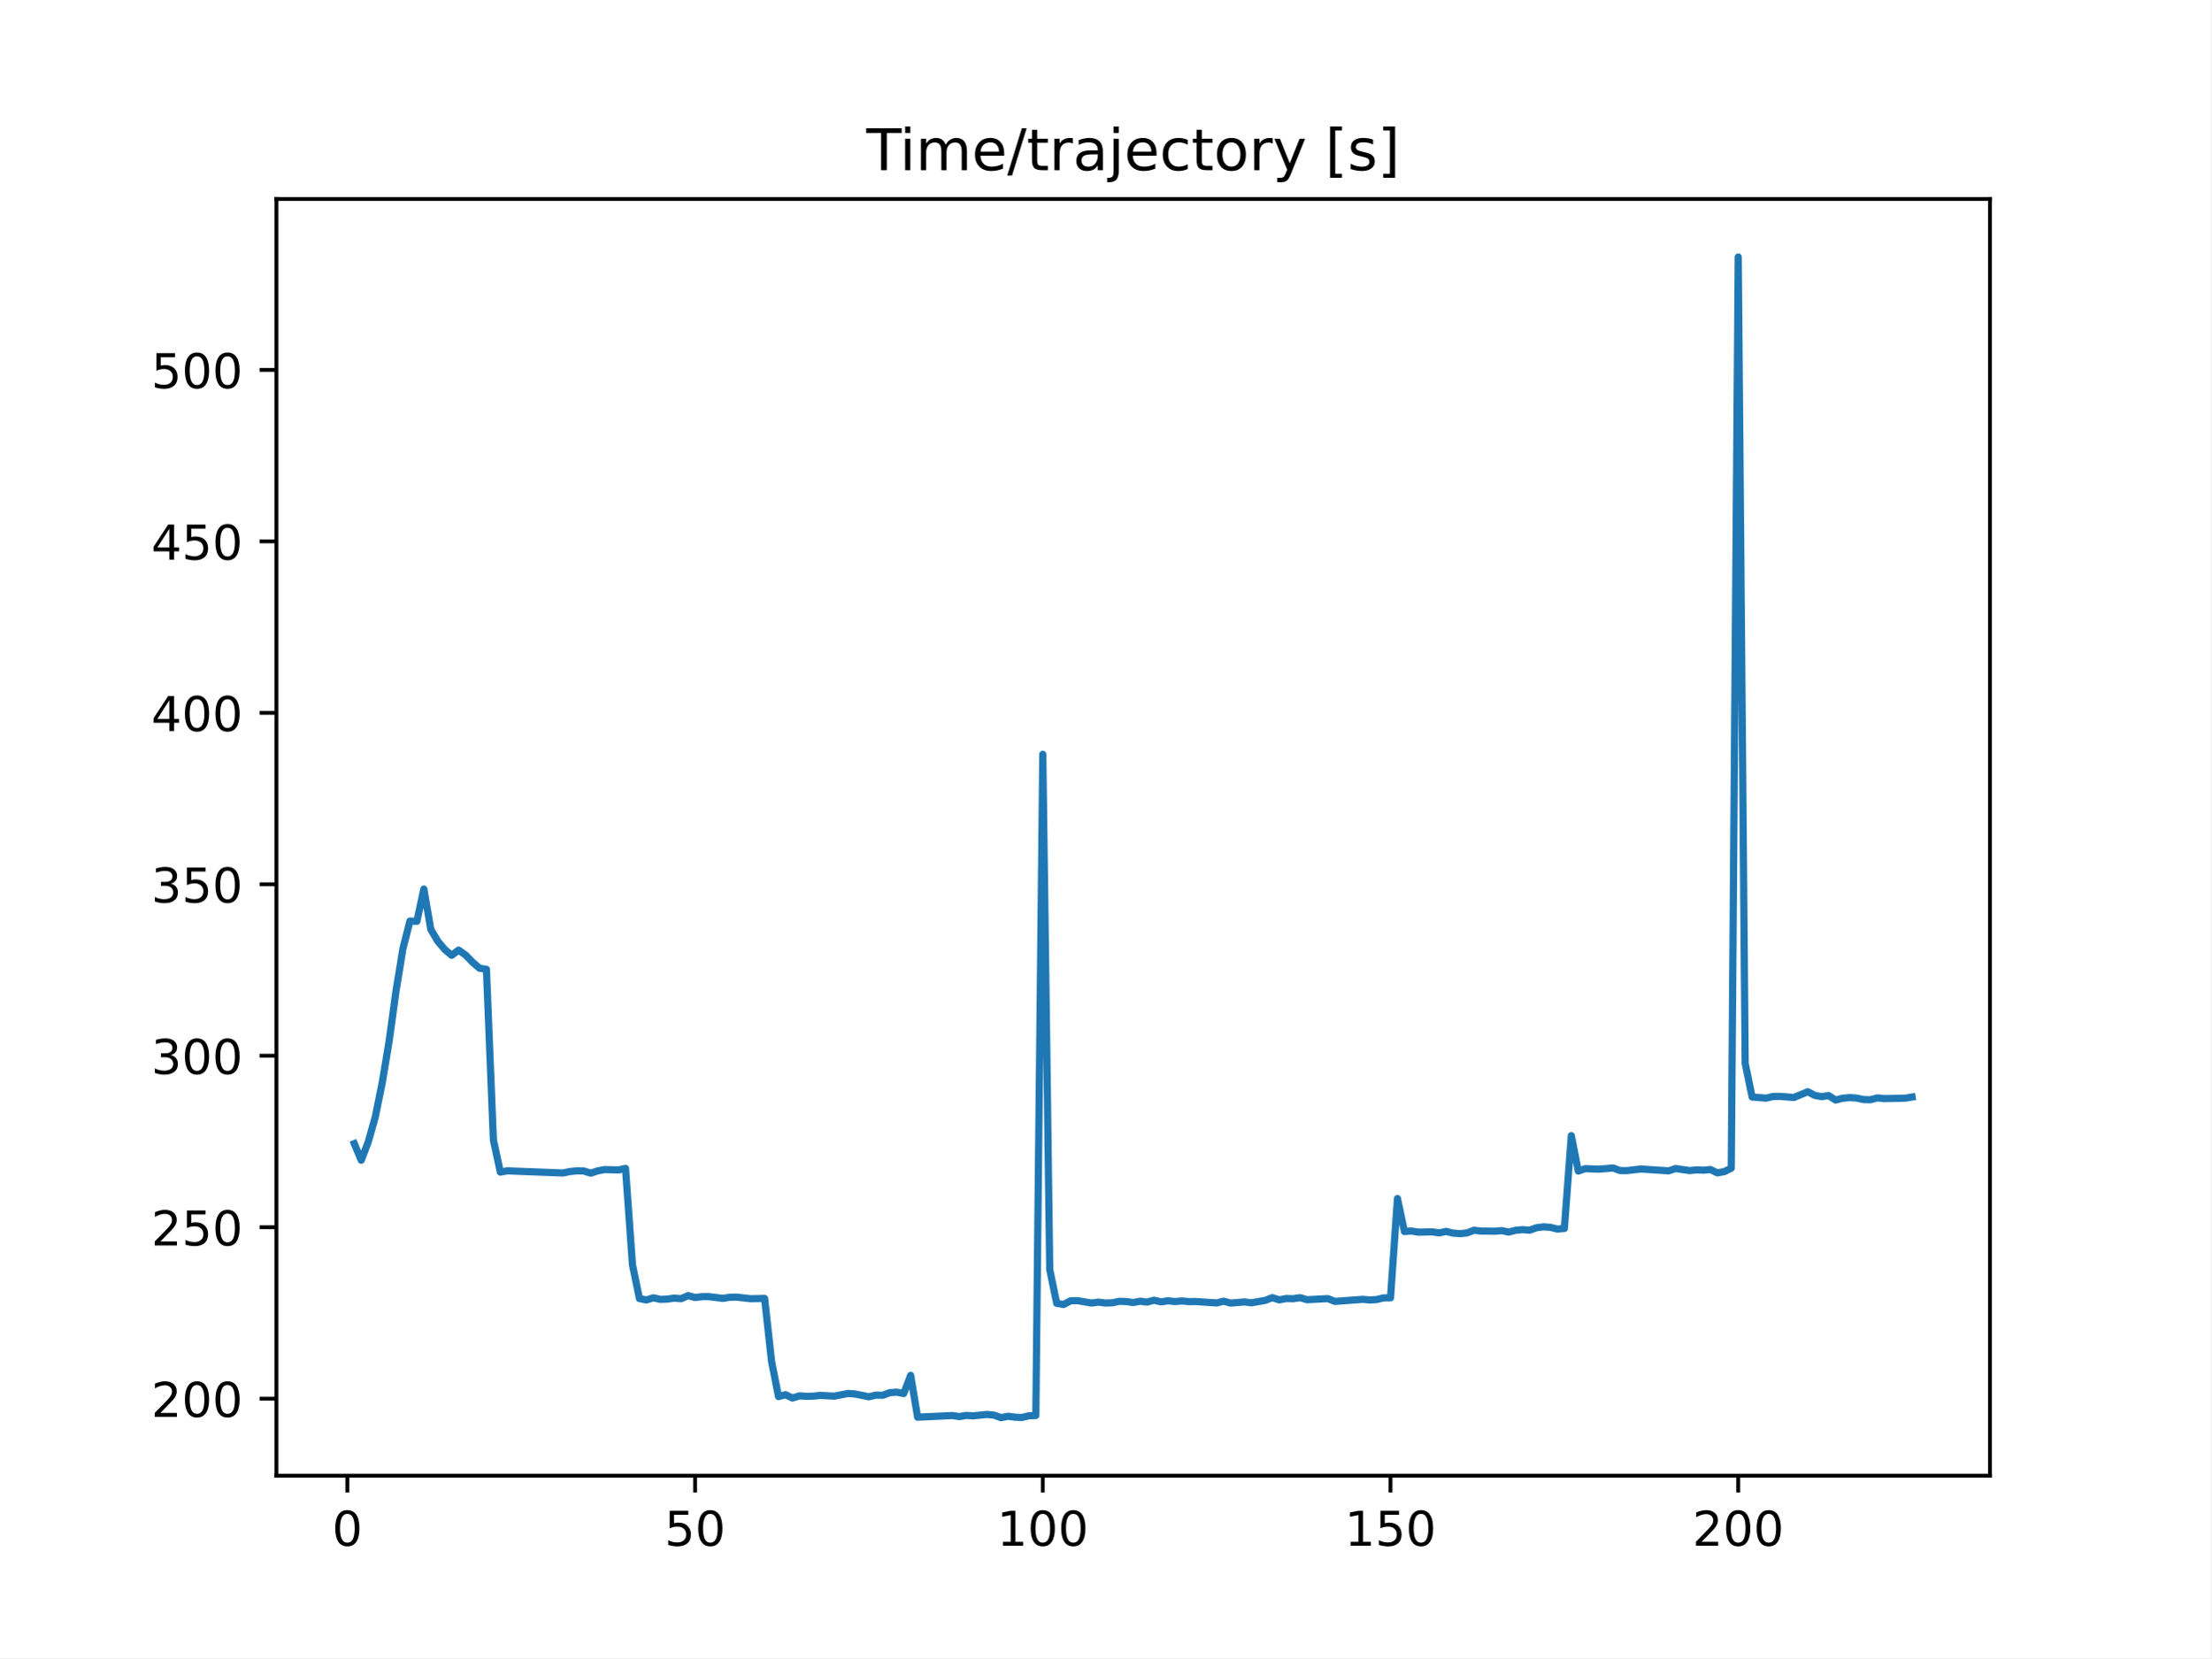
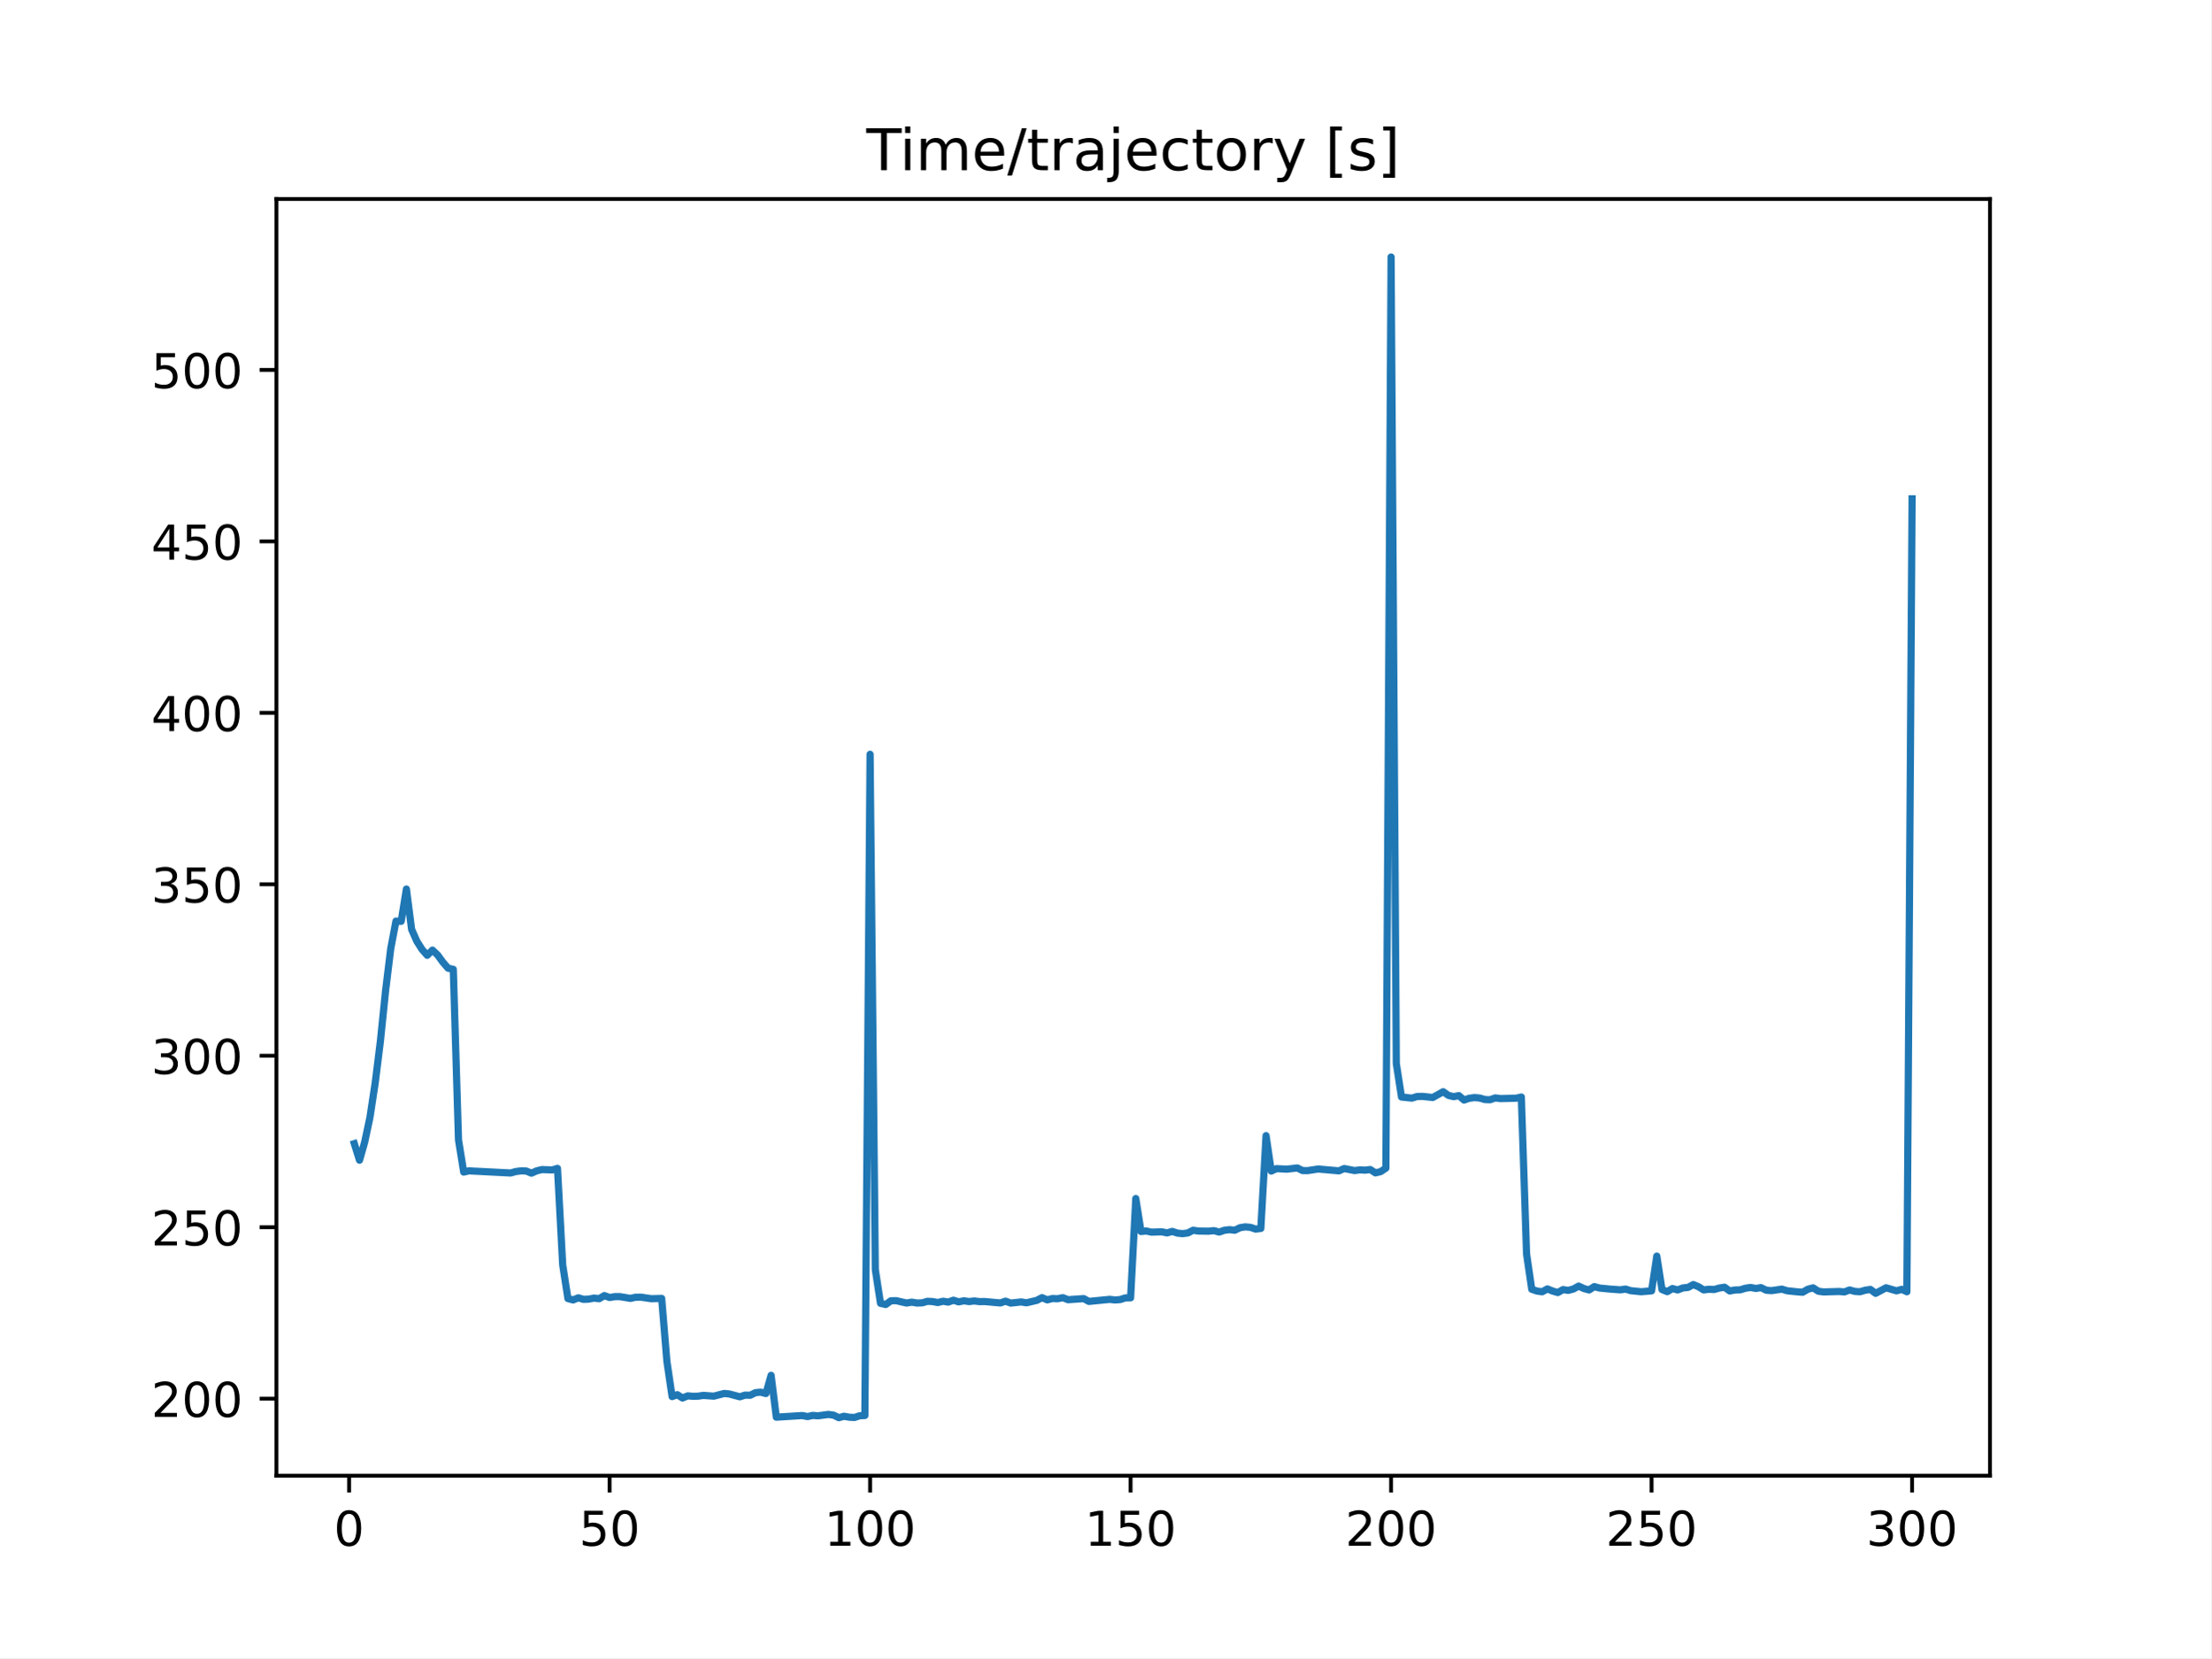
<svg xmlns="http://www.w3.org/2000/svg" xmlns:xlink="http://www.w3.org/1999/xlink" height="345.6pt" version="1.1" viewBox="0 0 460.8 345.6" width="460.8pt">
  <defs>
    <style type="text/css">
*{stroke-linecap:butt;stroke-linejoin:round;}
  </style>
  </defs>
  <g id="figure_1">
    <g id="patch_1">
      <path d="M 0 345.6  L 460.8 345.6  L 460.8 0  L 0 0  z " style="fill:#ffffff;" />
    </g>
    <g id="axes_1">
      <g id="patch_2">
        <path d="M 57.6 307.584  L 414.72 307.584  L 414.72 41.472  L 57.6 41.472  z " style="fill:#ffffff;" />
      </g>
      <g id="matplotlib.axis_1">
        <g id="xtick_1">
          <g id="line2d_1">
            <defs>
-               <path d="M 0 0  L 0 3.5  " id="m6e016eb193" style="stroke:#000000;stroke-width:0.8;" />
-             </defs>
-             <g>
-               <use style="stroke:#000000;stroke-width:0.8;" x="72.383" xlink:href="#m6e016eb193" y="307.584" />
+               <path d="M 0 0  L 0 3.5  " id="m0166bd937d" style="stroke:#000000;stroke-width:0.8;" />
+             </defs>
+             <g>
+               <use style="stroke:#000000;stroke-width:0.8;" x="72.747" xlink:href="#m0166bd937d" y="307.584" />
            </g>
          </g>
          <g id="text_1">
            <defs>
              <path d="M 31.781 66.406  Q 24.172 66.406 20.328 58.906  Q 16.5 51.422 16.5 36.375  Q 16.5 21.391 20.328 13.891  Q 24.172 6.391 31.781 6.391  Q 39.453 6.391 43.281 13.891  Q 47.125 21.391 47.125 36.375  Q 47.125 51.422 43.281 58.906  Q 39.453 66.406 31.781 66.406  z M 31.781 74.219  Q 44.047 74.219 50.516 64.516  Q 56.984 54.828 56.984 36.375  Q 56.984 17.969 50.516 8.266  Q 44.047 -1.422 31.781 -1.422  Q 19.531 -1.422 13.062 8.266  Q 6.594 17.969 6.594 36.375  Q 6.594 54.828 13.062 64.516  Q 19.531 74.219 31.781 74.219  z " id="DejaVuSans-48" />
            </defs>
-             <g transform="translate(69.20213 322.1824)scale(0.1 -0.1)">
+             <g transform="translate(69.56568 322.1824)scale(0.1 -0.1)">
              <use xlink:href="#DejaVuSans-48" />
            </g>
          </g>
        </g>
        <g id="xtick_2">
          <g id="line2d_2">
            <g>
-               <use style="stroke:#000000;stroke-width:0.8;" x="144.851" xlink:href="#m6e016eb193" y="307.584" />
+               <use style="stroke:#000000;stroke-width:0.8;" x="127.037" xlink:href="#m0166bd937d" y="307.584" />
            </g>
          </g>
          <g id="text_2">
            <defs>
              <path d="M 10.797 72.906  L 49.516 72.906  L 49.516 64.594  L 19.828 64.594  L 19.828 46.734  Q 21.969 47.469 24.109 47.828  Q 26.266 48.188 28.422 48.188  Q 40.625 48.188 47.75 41.5  Q 54.891 34.812 54.891 23.391  Q 54.891 11.625 47.562 5.094  Q 40.234 -1.422 26.906 -1.422  Q 22.312 -1.422 17.547 -0.641  Q 12.797 0.141 7.719 1.703  L 7.719 11.625  Q 12.109 9.234 16.797 8.062  Q 21.484 6.891 26.703 6.891  Q 35.156 6.891 40.078 11.328  Q 45.016 15.766 45.016 23.391  Q 45.016 31 40.078 35.438  Q 35.156 39.891 26.703 39.891  Q 22.75 39.891 18.812 39.016  Q 14.891 38.141 10.797 36.281  z " id="DejaVuSans-53" />
            </defs>
-             <g transform="translate(138.4884 322.1824)scale(0.1 -0.1)">
+             <g transform="translate(120.6745 322.1824)scale(0.1 -0.1)">
              <use xlink:href="#DejaVuSans-53" />
              <use x="63.623" xlink:href="#DejaVuSans-48" />
            </g>
          </g>
        </g>
        <g id="xtick_3">
          <g id="line2d_3">
            <g>
-               <use style="stroke:#000000;stroke-width:0.8;" x="217.318" xlink:href="#m6e016eb193" y="307.584" />
+               <use style="stroke:#000000;stroke-width:0.8;" x="181.327" xlink:href="#m0166bd937d" y="307.584" />
            </g>
          </g>
          <g id="text_3">
            <defs>
              <path d="M 12.406 8.297  L 28.516 8.297  L 28.516 63.922  L 10.984 60.406  L 10.984 69.391  L 28.422 72.906  L 38.281 72.906  L 38.281 8.297  L 54.391 8.297  L 54.391 0  L 12.406 0  z " id="DejaVuSans-49" />
            </defs>
-             <g transform="translate(207.7747 322.1824)scale(0.1 -0.1)">
+             <g transform="translate(171.7833 322.1824)scale(0.1 -0.1)">
              <use xlink:href="#DejaVuSans-49" />
              <use x="63.623" xlink:href="#DejaVuSans-48" />
              <use x="127.246" xlink:href="#DejaVuSans-48" />
            </g>
          </g>
        </g>
        <g id="xtick_4">
          <g id="line2d_4">
            <g>
-               <use style="stroke:#000000;stroke-width:0.8;" x="289.786" xlink:href="#m6e016eb193" y="307.584" />
+               <use style="stroke:#000000;stroke-width:0.8;" x="235.617" xlink:href="#m0166bd937d" y="307.584" />
            </g>
          </g>
          <g id="text_4">
-             <g transform="translate(280.2422 322.1824)scale(0.1 -0.1)">
+             <g transform="translate(226.0733 322.1824)scale(0.1 -0.1)">
              <use xlink:href="#DejaVuSans-49" />
              <use x="63.623" xlink:href="#DejaVuSans-53" />
              <use x="127.246" xlink:href="#DejaVuSans-48" />
            </g>
          </g>
        </g>
        <g id="xtick_5">
          <g id="line2d_5">
            <g>
-               <use style="stroke:#000000;stroke-width:0.8;" x="362.254" xlink:href="#m6e016eb193" y="307.584" />
+               <use style="stroke:#000000;stroke-width:0.8;" x="289.907" xlink:href="#m0166bd937d" y="307.584" />
            </g>
          </g>
          <g id="text_5">
            <defs>
              <path d="M 19.188 8.297  L 53.609 8.297  L 53.609 0  L 7.328 0  L 7.328 8.297  Q 12.938 14.109 22.625 23.891  Q 32.328 33.688 34.812 36.531  Q 39.547 41.844 41.422 45.531  Q 43.312 49.219 43.312 52.781  Q 43.312 58.594 39.234 62.25  Q 35.156 65.922 28.609 65.922  Q 23.969 65.922 18.812 64.312  Q 13.672 62.703 7.812 59.422  L 7.812 69.391  Q 13.766 71.781 18.938 73  Q 24.125 74.219 28.422 74.219  Q 39.75 74.219 46.484 68.547  Q 53.219 62.891 53.219 53.422  Q 53.219 48.922 51.531 44.891  Q 49.859 40.875 45.406 35.406  Q 44.188 33.984 37.641 27.219  Q 31.109 20.453 19.188 8.297  z " id="DejaVuSans-50" />
            </defs>
-             <g transform="translate(352.7098 322.1824)scale(0.1 -0.1)">
-               <use xlink:href="#DejaVuSans-50" />
+             <g transform="translate(280.3634 322.1824)scale(0.1 -0.1)">
+               <use xlink:href="#DejaVuSans-50" />
+               <use x="63.623" xlink:href="#DejaVuSans-48" />
+               <use x="127.246" xlink:href="#DejaVuSans-48" />
+             </g>
+           </g>
+         </g>
+         <g id="xtick_6">
+           <g id="line2d_6">
+             <g>
+               <use style="stroke:#000000;stroke-width:0.8;" x="344.197" xlink:href="#m0166bd937d" y="307.584" />
+             </g>
+           </g>
+           <g id="text_6">
+             <g transform="translate(334.6535 322.1824)scale(0.1 -0.1)">
+               <use xlink:href="#DejaVuSans-50" />
+               <use x="63.623" xlink:href="#DejaVuSans-53" />
+               <use x="127.246" xlink:href="#DejaVuSans-48" />
+             </g>
+           </g>
+         </g>
+         <g id="xtick_7">
+           <g id="line2d_7">
+             <g>
+               <use style="stroke:#000000;stroke-width:0.8;" x="398.487" xlink:href="#m0166bd937d" y="307.584" />
+             </g>
+           </g>
+           <g id="text_7">
+             <defs>
+               <path d="M 40.578 39.312  Q 47.656 37.797 51.625 33  Q 55.609 28.219 55.609 21.188  Q 55.609 10.406 48.188 4.484  Q 40.766 -1.422 27.094 -1.422  Q 22.516 -1.422 17.656 -0.516  Q 12.797 0.391 7.625 2.203  L 7.625 11.719  Q 11.719 9.328 16.594 8.109  Q 21.484 6.891 26.812 6.891  Q 36.078 6.891 40.938 10.547  Q 45.797 14.203 45.797 21.188  Q 45.797 27.641 41.281 31.266  Q 36.766 34.906 28.719 34.906  L 20.219 34.906  L 20.219 43.016  L 29.109 43.016  Q 36.375 43.016 40.234 45.922  Q 44.094 48.828 44.094 54.297  Q 44.094 59.906 40.109 62.906  Q 36.141 65.922 28.719 65.922  Q 24.656 65.922 20.016 65.031  Q 15.375 64.156 9.812 62.312  L 9.812 71.094  Q 15.438 72.656 20.344 73.438  Q 25.25 74.219 29.594 74.219  Q 40.828 74.219 47.359 69.109  Q 53.906 64.016 53.906 55.328  Q 53.906 49.266 50.438 45.094  Q 46.969 40.922 40.578 39.312  z " id="DejaVuSans-51" />
+             </defs>
+             <g transform="translate(388.9435 322.1824)scale(0.1 -0.1)">
+               <use xlink:href="#DejaVuSans-51" />
              <use x="63.623" xlink:href="#DejaVuSans-48" />
              <use x="127.246" xlink:href="#DejaVuSans-48" />
            </g>
          </g>
        </g>
      </g>
      <g id="matplotlib.axis_2">
        <g id="ytick_1">
-           <g id="line2d_6">
-             <defs>
-               <path d="M 0 0  L -3.5 0  " id="md2b1bee969" style="stroke:#000000;stroke-width:0.8;" />
-             </defs>
-             <g>
-               <use style="stroke:#000000;stroke-width:0.8;" x="57.6" xlink:href="#md2b1bee969" y="291.53" />
-             </g>
-           </g>
-           <g id="text_6">
+           <g id="line2d_8">
+             <defs>
+               <path d="M 0 0  L -3.5 0  " id="mbe6419be30" style="stroke:#000000;stroke-width:0.8;" />
+             </defs>
+             <g>
+               <use style="stroke:#000000;stroke-width:0.8;" x="57.6" xlink:href="#mbe6419be30" y="291.53" />
+             </g>
+           </g>
+           <g id="text_8">
            <g transform="translate(31.5125 295.3291)scale(0.1 -0.1)">
              <use xlink:href="#DejaVuSans-50" />
              <use x="63.623" xlink:href="#DejaVuSans-48" />
              <use x="127.246" xlink:href="#DejaVuSans-48" />
            </g>
          </g>
        </g>
        <g id="ytick_2">
-           <g id="line2d_7">
-             <g>
-               <use style="stroke:#000000;stroke-width:0.8;" x="57.6" xlink:href="#md2b1bee969" y="255.791" />
-             </g>
-           </g>
-           <g id="text_7">
+           <g id="line2d_9">
+             <g>
+               <use style="stroke:#000000;stroke-width:0.8;" x="57.6" xlink:href="#mbe6419be30" y="255.791" />
+             </g>
+           </g>
+           <g id="text_9">
            <g transform="translate(31.5125 259.5902)scale(0.1 -0.1)">
              <use xlink:href="#DejaVuSans-50" />
              <use x="63.623" xlink:href="#DejaVuSans-53" />
              <use x="127.246" xlink:href="#DejaVuSans-48" />
            </g>
          </g>
        </g>
        <g id="ytick_3">
-           <g id="line2d_8">
-             <g>
-               <use style="stroke:#000000;stroke-width:0.8;" x="57.6" xlink:href="#md2b1bee969" y="220.052" />
-             </g>
-           </g>
-           <g id="text_8">
-             <defs>
-               <path d="M 40.578 39.312  Q 47.656 37.797 51.625 33  Q 55.609 28.219 55.609 21.188  Q 55.609 10.406 48.188 4.484  Q 40.766 -1.422 27.094 -1.422  Q 22.516 -1.422 17.656 -0.516  Q 12.797 0.391 7.625 2.203  L 7.625 11.719  Q 11.719 9.328 16.594 8.109  Q 21.484 6.891 26.812 6.891  Q 36.078 6.891 40.938 10.547  Q 45.797 14.203 45.797 21.188  Q 45.797 27.641 41.281 31.266  Q 36.766 34.906 28.719 34.906  L 20.219 34.906  L 20.219 43.016  L 29.109 43.016  Q 36.375 43.016 40.234 45.922  Q 44.094 48.828 44.094 54.297  Q 44.094 59.906 40.109 62.906  Q 36.141 65.922 28.719 65.922  Q 24.656 65.922 20.016 65.031  Q 15.375 64.156 9.812 62.312  L 9.812 71.094  Q 15.438 72.656 20.344 73.438  Q 25.25 74.219 29.594 74.219  Q 40.828 74.219 47.359 69.109  Q 53.906 64.016 53.906 55.328  Q 53.906 49.266 50.438 45.094  Q 46.969 40.922 40.578 39.312  z " id="DejaVuSans-51" />
-             </defs>
+           <g id="line2d_10">
+             <g>
+               <use style="stroke:#000000;stroke-width:0.8;" x="57.6" xlink:href="#mbe6419be30" y="220.052" />
+             </g>
+           </g>
+           <g id="text_10">
            <g transform="translate(31.5125 223.8513)scale(0.1 -0.1)">
              <use xlink:href="#DejaVuSans-51" />
              <use x="63.623" xlink:href="#DejaVuSans-48" />
              <use x="127.246" xlink:href="#DejaVuSans-48" />
            </g>
          </g>
        </g>
        <g id="ytick_4">
-           <g id="line2d_9">
-             <g>
-               <use style="stroke:#000000;stroke-width:0.8;" x="57.6" xlink:href="#md2b1bee969" y="184.313" />
-             </g>
-           </g>
-           <g id="text_9">
+           <g id="line2d_11">
+             <g>
+               <use style="stroke:#000000;stroke-width:0.8;" x="57.6" xlink:href="#mbe6419be30" y="184.313" />
+             </g>
+           </g>
+           <g id="text_11">
            <g transform="translate(31.5125 188.1125)scale(0.1 -0.1)">
              <use xlink:href="#DejaVuSans-51" />
              <use x="63.623" xlink:href="#DejaVuSans-53" />
              <use x="127.246" xlink:href="#DejaVuSans-48" />
            </g>
          </g>
        </g>
        <g id="ytick_5">
-           <g id="line2d_10">
-             <g>
-               <use style="stroke:#000000;stroke-width:0.8;" x="57.6" xlink:href="#md2b1bee969" y="148.574" />
-             </g>
-           </g>
-           <g id="text_10">
+           <g id="line2d_12">
+             <g>
+               <use style="stroke:#000000;stroke-width:0.8;" x="57.6" xlink:href="#mbe6419be30" y="148.574" />
+             </g>
+           </g>
+           <g id="text_12">
            <defs>
              <path d="M 37.797 64.312  L 12.891 25.391  L 37.797 25.391  z M 35.203 72.906  L 47.609 72.906  L 47.609 25.391  L 58.016 25.391  L 58.016 17.188  L 47.609 17.188  L 47.609 0  L 37.797 0  L 37.797 17.188  L 4.891 17.188  L 4.891 26.703  z " id="DejaVuSans-52" />
            </defs>
            <g transform="translate(31.5125 152.3736)scale(0.1 -0.1)">
              <use xlink:href="#DejaVuSans-52" />
              <use x="63.623" xlink:href="#DejaVuSans-48" />
              <use x="127.246" xlink:href="#DejaVuSans-48" />
            </g>
          </g>
        </g>
        <g id="ytick_6">
-           <g id="line2d_11">
-             <g>
-               <use style="stroke:#000000;stroke-width:0.8;" x="57.6" xlink:href="#md2b1bee969" y="112.835" />
-             </g>
-           </g>
-           <g id="text_11">
+           <g id="line2d_13">
+             <g>
+               <use style="stroke:#000000;stroke-width:0.8;" x="57.6" xlink:href="#mbe6419be30" y="112.835" />
+             </g>
+           </g>
+           <g id="text_13">
            <g transform="translate(31.5125 116.6347)scale(0.1 -0.1)">
              <use xlink:href="#DejaVuSans-52" />
              <use x="63.623" xlink:href="#DejaVuSans-53" />
              <use x="127.246" xlink:href="#DejaVuSans-48" />
            </g>
          </g>
        </g>
        <g id="ytick_7">
-           <g id="line2d_12">
-             <g>
-               <use style="stroke:#000000;stroke-width:0.8;" x="57.6" xlink:href="#md2b1bee969" y="77.097" />
-             </g>
-           </g>
-           <g id="text_12">
+           <g id="line2d_14">
+             <g>
+               <use style="stroke:#000000;stroke-width:0.8;" x="57.6" xlink:href="#mbe6419be30" y="77.097" />
+             </g>
+           </g>
+           <g id="text_14">
            <g transform="translate(31.5125 80.8958)scale(0.1 -0.1)">
              <use xlink:href="#DejaVuSans-53" />
              <use x="63.623" xlink:href="#DejaVuSans-48" />
              <use x="127.246" xlink:href="#DejaVuSans-48" />
            </g>
          </g>
        </g>
      </g>
-       <g id="line2d_13">
-         <path clip-path="url(#p66176293c0)" d="M 73.833 238.376  L 75.282 241.827  L 76.731 238.022  L 78.181 232.909  L 79.63 225.793  L 81.079 217.095  L 82.529 206.534  L 83.978 197.676  L 85.428 191.98  L 86.877 192.029  L 88.326 185.301  L 89.776 193.712  L 91.225 196.172  L 92.674 197.889  L 94.124 199.12  L 95.573 198.027  L 97.022 199.061  L 98.472 200.547  L 99.921 201.8  L 101.37 202.036  L 102.82 237.602  L 104.269 244.298  L 105.718 244.042  L 117.313 244.485  L 118.763 244.185  L 120.212 244.045  L 121.661 244.071  L 123.111 244.523  L 124.56 244.047  L 126.009 243.777  L 128.908 243.85  L 130.357 243.532  L 131.807 263.647  L 133.256 270.663  L 134.705 270.953  L 136.155 270.506  L 137.604 270.835  L 139.054 270.779  L 140.503 270.577  L 141.952 270.692  L 143.402 270.045  L 144.851 270.442  L 146.3 270.267  L 147.75 270.268  L 150.648 270.631  L 152.098 270.39  L 153.547 270.37  L 156.446 270.696  L 159.344 270.636  L 160.794 283.772  L 162.243 291.095  L 163.692 290.7  L 165.142 291.399  L 166.591 290.944  L 168.041 291.035  L 169.49 291.01  L 170.939 290.845  L 173.838 291.008  L 176.737 290.442  L 178.186 290.553  L 181.085 291.14  L 182.534 290.787  L 183.983 290.815  L 185.433 290.276  L 186.882 290.171  L 188.331 290.459  L 189.781 286.666  L 191.23 295.386  L 198.477 295.041  L 199.926 295.263  L 201.376 295.015  L 202.825 295.104  L 205.724 294.81  L 207.173 294.964  L 208.622 295.488  L 210.072 295.191  L 211.521 295.39  L 212.97 295.448  L 214.42 295.092  L 215.869 295.036  L 217.318 157.221  L 218.768 264.615  L 220.217 271.652  L 221.666 271.901  L 223.116 271.121  L 224.565 271.101  L 227.464 271.594  L 228.913 271.408  L 230.363 271.593  L 231.812 271.552  L 233.261 271.233  L 234.711 271.286  L 236.16 271.493  L 237.609 271.216  L 239.059 271.399  L 240.508 271.007  L 241.957 271.353  L 243.407 271.13  L 244.856 271.289  L 246.305 271.161  L 247.755 271.298  L 249.204 271.28  L 253.552 271.577  L 255.002 271.205  L 256.451 271.605  L 259.35 271.364  L 260.799 271.545  L 263.698 271.038  L 265.147 270.472  L 266.596 270.936  L 268.046 270.655  L 269.495 270.701  L 270.944 270.479  L 272.394 270.904  L 276.742 270.673  L 278.191 271.258  L 283.989 270.828  L 285.438 270.955  L 286.887 270.876  L 288.337 270.522  L 289.786 270.511  L 291.235 249.813  L 292.685 256.687  L 294.134 256.58  L 295.583 256.818  L 298.482 256.753  L 299.931 256.977  L 301.381 256.665  L 302.83 257.021  L 304.279 257.128  L 305.729 256.983  L 307.178 256.421  L 308.628 256.591  L 311.526 256.621  L 312.976 256.505  L 314.425 256.804  L 315.874 256.431  L 317.324 256.301  L 318.773 256.422  L 320.222 255.896  L 321.672 255.716  L 323.121 255.82  L 324.57 256.185  L 326.02 256.047  L 327.469 236.704  L 328.918 244.092  L 330.368 243.585  L 333.266 243.693  L 336.165 243.445  L 337.615 243.981  L 339.064 243.99  L 341.963 243.66  L 347.76 244.043  L 349.209 243.56  L 352.108 243.989  L 353.557 243.837  L 355.007 243.902  L 356.456 243.768  L 357.905 244.463  L 359.355 244.199  L 360.804 243.48  L 362.254 53.568  L 363.703 221.657  L 365.152 228.655  L 368.051 228.887  L 369.5 228.543  L 370.95 228.521  L 373.848 228.752  L 376.747 227.548  L 378.196 228.314  L 379.646 228.582  L 381.095 228.361  L 382.544 229.286  L 383.994 228.917  L 385.443 228.772  L 386.892 228.865  L 388.342 229.181  L 389.791 229.225  L 391.241 228.839  L 392.69 228.985  L 397.038 228.9  L 398.487 228.653  L 398.487 228.653  " style="fill:none;stroke:#1f77b4;stroke-linecap:square;stroke-width:1.5;" />
+       <g id="line2d_15">
+         <path clip-path="url(#pd51ba30cbd)" d="M 73.833 238.376  L 74.919 241.827  L 76.004 238.022  L 77.09 232.909  L 78.176 225.793  L 79.262 217.095  L 80.348 206.534  L 81.433 197.676  L 82.519 191.98  L 83.605 192.029  L 84.691 185.301  L 85.777 193.712  L 86.862 196.172  L 87.948 197.889  L 89.034 199.12  L 90.12 198.027  L 91.206 199.061  L 92.291 200.547  L 93.377 201.8  L 94.463 202.036  L 95.549 237.602  L 96.635 244.298  L 97.72 244.042  L 106.407 244.485  L 107.493 244.185  L 108.578 244.045  L 109.664 244.071  L 110.75 244.523  L 111.836 244.047  L 112.922 243.777  L 115.093 243.85  L 116.179 243.532  L 117.265 263.647  L 118.351 270.663  L 119.436 270.953  L 120.522 270.506  L 121.608 270.835  L 122.694 270.779  L 123.78 270.577  L 124.865 270.692  L 125.951 270.045  L 127.037 270.442  L 128.123 270.267  L 129.209 270.268  L 131.38 270.631  L 132.466 270.39  L 133.552 270.37  L 135.723 270.696  L 137.895 270.636  L 138.981 283.772  L 140.067 291.095  L 141.152 290.7  L 142.238 291.399  L 143.324 290.944  L 144.41 291.035  L 145.496 291.01  L 146.581 290.845  L 148.753 291.008  L 150.925 290.442  L 152.01 290.553  L 154.182 291.14  L 155.268 290.787  L 156.354 290.815  L 157.439 290.276  L 158.525 290.171  L 159.611 290.459  L 160.697 286.666  L 161.783 295.386  L 167.212 295.041  L 168.297 295.263  L 169.383 295.015  L 170.469 295.104  L 172.641 294.81  L 173.726 294.964  L 174.812 295.488  L 175.898 295.191  L 176.984 295.39  L 178.07 295.448  L 179.155 295.092  L 180.241 295.036  L 181.327 157.221  L 182.413 264.615  L 183.499 271.652  L 184.584 271.901  L 185.67 271.121  L 186.756 271.101  L 188.928 271.594  L 190.013 271.408  L 191.099 271.593  L 192.185 271.552  L 193.271 271.233  L 194.357 271.286  L 195.442 271.493  L 196.528 271.216  L 197.614 271.399  L 198.7 271.007  L 199.786 271.353  L 200.871 271.13  L 201.957 271.289  L 203.043 271.161  L 204.129 271.298  L 205.215 271.28  L 208.472 271.577  L 209.558 271.205  L 210.644 271.605  L 212.815 271.364  L 213.901 271.545  L 216.073 271.038  L 217.158 270.472  L 218.244 270.936  L 219.33 270.655  L 220.416 270.701  L 221.502 270.479  L 222.587 270.904  L 225.845 270.673  L 226.931 271.258  L 231.274 270.828  L 232.36 270.955  L 233.445 270.876  L 234.531 270.522  L 235.617 270.511  L 236.703 249.813  L 237.789 256.687  L 238.875 256.58  L 239.96 256.818  L 242.132 256.753  L 243.218 256.977  L 244.304 256.665  L 245.389 257.021  L 246.475 257.128  L 247.561 256.983  L 248.647 256.421  L 249.733 256.591  L 251.904 256.621  L 252.99 256.505  L 254.076 256.804  L 255.162 256.431  L 256.247 256.301  L 257.333 256.422  L 258.419 255.896  L 259.505 255.716  L 260.591 255.82  L 261.676 256.185  L 262.762 256.047  L 263.848 236.704  L 264.934 244.092  L 266.02 243.585  L 268.191 243.693  L 270.363 243.445  L 271.449 243.981  L 272.534 243.99  L 274.706 243.66  L 279.049 244.043  L 280.135 243.56  L 282.307 243.989  L 283.392 243.837  L 284.478 243.902  L 285.564 243.768  L 286.65 244.463  L 287.736 244.199  L 288.821 243.48  L 289.907 53.568  L 290.993 221.657  L 292.079 228.655  L 294.25 228.887  L 295.336 228.543  L 296.422 228.521  L 298.594 228.752  L 300.765 227.548  L 301.851 228.314  L 302.937 228.582  L 304.023 228.361  L 305.108 229.286  L 306.194 228.917  L 307.28 228.772  L 308.366 228.865  L 309.452 229.181  L 310.537 229.225  L 311.623 228.839  L 312.709 228.985  L 315.966 228.9  L 317.052 228.653  L 318.138 261.326  L 319.224 268.725  L 320.31 269.105  L 321.395 269.25  L 322.481 268.65  L 323.567 269.096  L 324.653 269.413  L 325.739 268.793  L 326.824 268.962  L 327.91 268.667  L 328.996 268.061  L 330.082 268.573  L 331.168 268.872  L 332.253 268.169  L 333.339 268.47  L 335.511 268.685  L 337.682 268.847  L 338.768 268.685  L 339.854 269.023  L 342.026 269.242  L 344.197 269.056  L 345.283 261.81  L 346.369 268.785  L 347.455 269.227  L 348.54 268.573  L 349.626 268.872  L 350.712 268.449  L 351.798 268.338  L 352.884 267.743  L 353.969 268.196  L 355.055 268.867  L 356.141 268.726  L 357.227 268.779  L 358.313 268.47  L 359.398 268.295  L 360.484 269.084  L 361.57 268.873  L 362.656 268.849  L 363.742 268.512  L 364.827 268.352  L 365.913 268.557  L 366.999 268.385  L 368.085 268.924  L 369.171 269.017  L 371.342 268.698  L 372.428 269.037  L 374.6 269.268  L 375.685 269.35  L 376.771 268.717  L 377.857 268.428  L 378.943 269.135  L 380.029 269.282  L 383.286 269.189  L 384.372 269.282  L 385.458 268.873  L 386.543 269.173  L 387.629 269.247  L 388.715 268.924  L 389.801 268.763  L 390.887 269.577  L 393.058 268.417  L 395.23 269.056  L 396.316 268.746  L 397.401 269.245  L 398.487 103.971  L 398.487 103.971  " style="fill:none;stroke:#1f77b4;stroke-linecap:square;stroke-width:1.5;" />
      </g>
      <g id="patch_3">
        <path d="M 57.6 307.584  L 57.6 41.472  " style="fill:none;stroke:#000000;stroke-linecap:square;stroke-linejoin:miter;stroke-width:0.8;" />
      </g>
      <g id="patch_4">
        <path d="M 414.72 307.584  L 414.72 41.472  " style="fill:none;stroke:#000000;stroke-linecap:square;stroke-linejoin:miter;stroke-width:0.8;" />
      </g>
      <g id="patch_5">
        <path d="M 57.6 307.584  L 414.72 307.584  " style="fill:none;stroke:#000000;stroke-linecap:square;stroke-linejoin:miter;stroke-width:0.8;" />
      </g>
      <g id="patch_6">
        <path d="M 57.6 41.472  L 414.72 41.472  " style="fill:none;stroke:#000000;stroke-linecap:square;stroke-linejoin:miter;stroke-width:0.8;" />
      </g>
-       <g id="text_13">
+       <g id="text_15">
        <defs>
          <path d="M -0.297 72.906  L 61.375 72.906  L 61.375 64.594  L 35.5 64.594  L 35.5 0  L 25.594 0  L 25.594 64.594  L -0.297 64.594  z " id="DejaVuSans-84" />
          <path d="M 9.422 54.688  L 18.406 54.688  L 18.406 0  L 9.422 0  z M 9.422 75.984  L 18.406 75.984  L 18.406 64.594  L 9.422 64.594  z " id="DejaVuSans-105" />
          <path d="M 52 44.188  Q 55.375 50.25 60.062 53.125  Q 64.75 56 71.094 56  Q 79.641 56 84.281 50.016  Q 88.922 44.047 88.922 33.016  L 88.922 0  L 79.891 0  L 79.891 32.719  Q 79.891 40.578 77.094 44.375  Q 74.312 48.188 68.609 48.188  Q 61.625 48.188 57.562 43.547  Q 53.516 38.922 53.516 30.906  L 53.516 0  L 44.484 0  L 44.484 32.719  Q 44.484 40.625 41.703 44.406  Q 38.922 48.188 33.109 48.188  Q 26.219 48.188 22.156 43.531  Q 18.109 38.875 18.109 30.906  L 18.109 0  L 9.078 0  L 9.078 54.688  L 18.109 54.688  L 18.109 46.188  Q 21.188 51.219 25.484 53.609  Q 29.781 56 35.688 56  Q 41.656 56 45.828 52.969  Q 50 49.953 52 44.188  z " id="DejaVuSans-109" />
          <path d="M 56.203 29.594  L 56.203 25.203  L 14.891 25.203  Q 15.484 15.922 20.484 11.062  Q 25.484 6.203 34.422 6.203  Q 39.594 6.203 44.453 7.469  Q 49.312 8.734 54.109 11.281  L 54.109 2.781  Q 49.266 0.734 44.188 -0.344  Q 39.109 -1.422 33.891 -1.422  Q 20.797 -1.422 13.156 6.188  Q 5.516 13.812 5.516 26.812  Q 5.516 40.234 12.766 48.109  Q 20.016 56 32.328 56  Q 43.359 56 49.781 48.891  Q 56.203 41.797 56.203 29.594  z M 47.219 32.234  Q 47.125 39.594 43.094 43.984  Q 39.062 48.391 32.422 48.391  Q 24.906 48.391 20.391 44.141  Q 15.875 39.891 15.188 32.172  z " id="DejaVuSans-101" />
          <path d="M 25.391 72.906  L 33.688 72.906  L 8.297 -9.281  L 0 -9.281  z " id="DejaVuSans-47" />
          <path d="M 18.312 70.219  L 18.312 54.688  L 36.812 54.688  L 36.812 47.703  L 18.312 47.703  L 18.312 18.016  Q 18.312 11.328 20.141 9.422  Q 21.969 7.516 27.594 7.516  L 36.812 7.516  L 36.812 0  L 27.594 0  Q 17.188 0 13.234 3.875  Q 9.281 7.766 9.281 18.016  L 9.281 47.703  L 2.688 47.703  L 2.688 54.688  L 9.281 54.688  L 9.281 70.219  z " id="DejaVuSans-116" />
          <path d="M 41.109 46.297  Q 39.594 47.172 37.812 47.578  Q 36.031 48 33.891 48  Q 26.266 48 22.188 43.047  Q 18.109 38.094 18.109 28.812  L 18.109 0  L 9.078 0  L 9.078 54.688  L 18.109 54.688  L 18.109 46.188  Q 20.953 51.172 25.484 53.578  Q 30.031 56 36.531 56  Q 37.453 56 38.578 55.875  Q 39.703 55.766 41.062 55.516  z " id="DejaVuSans-114" />
          <path d="M 34.281 27.484  Q 23.391 27.484 19.188 25  Q 14.984 22.516 14.984 16.5  Q 14.984 11.719 18.141 8.906  Q 21.297 6.109 26.703 6.109  Q 34.188 6.109 38.703 11.406  Q 43.219 16.703 43.219 25.484  L 43.219 27.484  z M 52.203 31.203  L 52.203 0  L 43.219 0  L 43.219 8.297  Q 40.141 3.328 35.547 0.953  Q 30.953 -1.422 24.312 -1.422  Q 15.922 -1.422 10.953 3.297  Q 6 8.016 6 15.922  Q 6 25.141 12.172 29.828  Q 18.359 34.516 30.609 34.516  L 43.219 34.516  L 43.219 35.406  Q 43.219 41.609 39.141 45  Q 35.062 48.391 27.688 48.391  Q 23 48.391 18.547 47.266  Q 14.109 46.141 10.016 43.891  L 10.016 52.203  Q 14.938 54.109 19.578 55.047  Q 24.219 56 28.609 56  Q 40.484 56 46.344 49.844  Q 52.203 43.703 52.203 31.203  z " id="DejaVuSans-97" />
          <path d="M 9.422 54.688  L 18.406 54.688  L 18.406 -0.984  Q 18.406 -11.422 14.422 -16.109  Q 10.453 -20.797 1.609 -20.797  L -1.812 -20.797  L -1.812 -13.188  L 0.594 -13.188  Q 5.719 -13.188 7.562 -10.812  Q 9.422 -8.453 9.422 -0.984  z M 9.422 75.984  L 18.406 75.984  L 18.406 64.594  L 9.422 64.594  z " id="DejaVuSans-106" />
          <path d="M 48.781 52.594  L 48.781 44.188  Q 44.969 46.297 41.141 47.344  Q 37.312 48.391 33.406 48.391  Q 24.656 48.391 19.812 42.844  Q 14.984 37.312 14.984 27.297  Q 14.984 17.281 19.812 11.734  Q 24.656 6.203 33.406 6.203  Q 37.312 6.203 41.141 7.25  Q 44.969 8.297 48.781 10.406  L 48.781 2.094  Q 45.016 0.344 40.984 -0.531  Q 36.969 -1.422 32.422 -1.422  Q 20.062 -1.422 12.781 6.344  Q 5.516 14.109 5.516 27.297  Q 5.516 40.672 12.859 48.328  Q 20.219 56 33.016 56  Q 37.156 56 41.109 55.141  Q 45.062 54.297 48.781 52.594  z " id="DejaVuSans-99" />
          <path d="M 30.609 48.391  Q 23.391 48.391 19.188 42.75  Q 14.984 37.109 14.984 27.297  Q 14.984 17.484 19.156 11.844  Q 23.344 6.203 30.609 6.203  Q 37.797 6.203 41.984 11.859  Q 46.188 17.531 46.188 27.297  Q 46.188 37.016 41.984 42.703  Q 37.797 48.391 30.609 48.391  z M 30.609 56  Q 42.328 56 49.016 48.375  Q 55.719 40.766 55.719 27.297  Q 55.719 13.875 49.016 6.219  Q 42.328 -1.422 30.609 -1.422  Q 18.844 -1.422 12.172 6.219  Q 5.516 13.875 5.516 27.297  Q 5.516 40.766 12.172 48.375  Q 18.844 56 30.609 56  z " id="DejaVuSans-111" />
          <path d="M 32.172 -5.078  Q 28.375 -14.844 24.75 -17.812  Q 21.141 -20.797 15.094 -20.797  L 7.906 -20.797  L 7.906 -13.281  L 13.188 -13.281  Q 16.891 -13.281 18.938 -11.516  Q 21 -9.766 23.484 -3.219  L 25.094 0.875  L 2.984 54.688  L 12.5 54.688  L 29.594 11.922  L 46.688 54.688  L 56.203 54.688  z " id="DejaVuSans-121" />
          <path id="DejaVuSans-32" />
          <path d="M 8.594 75.984  L 29.297 75.984  L 29.297 69  L 17.578 69  L 17.578 -6.203  L 29.297 -6.203  L 29.297 -13.188  L 8.594 -13.188  z " id="DejaVuSans-91" />
          <path d="M 44.281 53.078  L 44.281 44.578  Q 40.484 46.531 36.375 47.5  Q 32.281 48.484 27.875 48.484  Q 21.188 48.484 17.844 46.438  Q 14.5 44.391 14.5 40.281  Q 14.5 37.156 16.891 35.375  Q 19.281 33.594 26.516 31.984  L 29.594 31.297  Q 39.156 29.25 43.188 25.516  Q 47.219 21.781 47.219 15.094  Q 47.219 7.469 41.188 3.016  Q 35.156 -1.422 24.609 -1.422  Q 20.219 -1.422 15.453 -0.562  Q 10.688 0.297 5.422 2  L 5.422 11.281  Q 10.406 8.688 15.234 7.391  Q 20.062 6.109 24.812 6.109  Q 31.156 6.109 34.562 8.281  Q 37.984 10.453 37.984 14.406  Q 37.984 18.062 35.516 20.016  Q 33.062 21.969 24.703 23.781  L 21.578 24.516  Q 13.234 26.266 9.516 29.906  Q 5.812 33.547 5.812 39.891  Q 5.812 47.609 11.281 51.797  Q 16.75 56 26.812 56  Q 31.781 56 36.172 55.266  Q 40.578 54.547 44.281 53.078  z " id="DejaVuSans-115" />
          <path d="M 30.422 75.984  L 30.422 -13.188  L 9.719 -13.188  L 9.719 -6.203  L 21.391 -6.203  L 21.391 69  L 9.719 69  L 9.719 75.984  z " id="DejaVuSans-93" />
        </defs>
        <g transform="translate(180.5494 35.472)scale(0.12 -0.12)">
          <use xlink:href="#DejaVuSans-84" />
          <use x="57.959" xlink:href="#DejaVuSans-105" />
          <use x="85.742" xlink:href="#DejaVuSans-109" />
          <use x="183.154" xlink:href="#DejaVuSans-101" />
          <use x="244.678" xlink:href="#DejaVuSans-47" />
          <use x="278.369" xlink:href="#DejaVuSans-116" />
          <use x="317.578" xlink:href="#DejaVuSans-114" />
          <use x="358.691" xlink:href="#DejaVuSans-97" />
          <use x="419.971" xlink:href="#DejaVuSans-106" />
          <use x="447.754" xlink:href="#DejaVuSans-101" />
          <use x="509.277" xlink:href="#DejaVuSans-99" />
          <use x="564.258" xlink:href="#DejaVuSans-116" />
          <use x="603.467" xlink:href="#DejaVuSans-111" />
          <use x="664.648" xlink:href="#DejaVuSans-114" />
          <use x="705.762" xlink:href="#DejaVuSans-121" />
          <use x="764.941" xlink:href="#DejaVuSans-32" />
          <use x="796.729" xlink:href="#DejaVuSans-91" />
          <use x="835.742" xlink:href="#DejaVuSans-115" />
          <use x="887.842" xlink:href="#DejaVuSans-93" />
        </g>
      </g>
    </g>
  </g>
  <defs>
-     <clipPath id="p66176293c0">
+     <clipPath id="pd51ba30cbd">
      <rect height="266.112" width="357.12" x="57.6" y="41.472" />
    </clipPath>
  </defs>
</svg>
